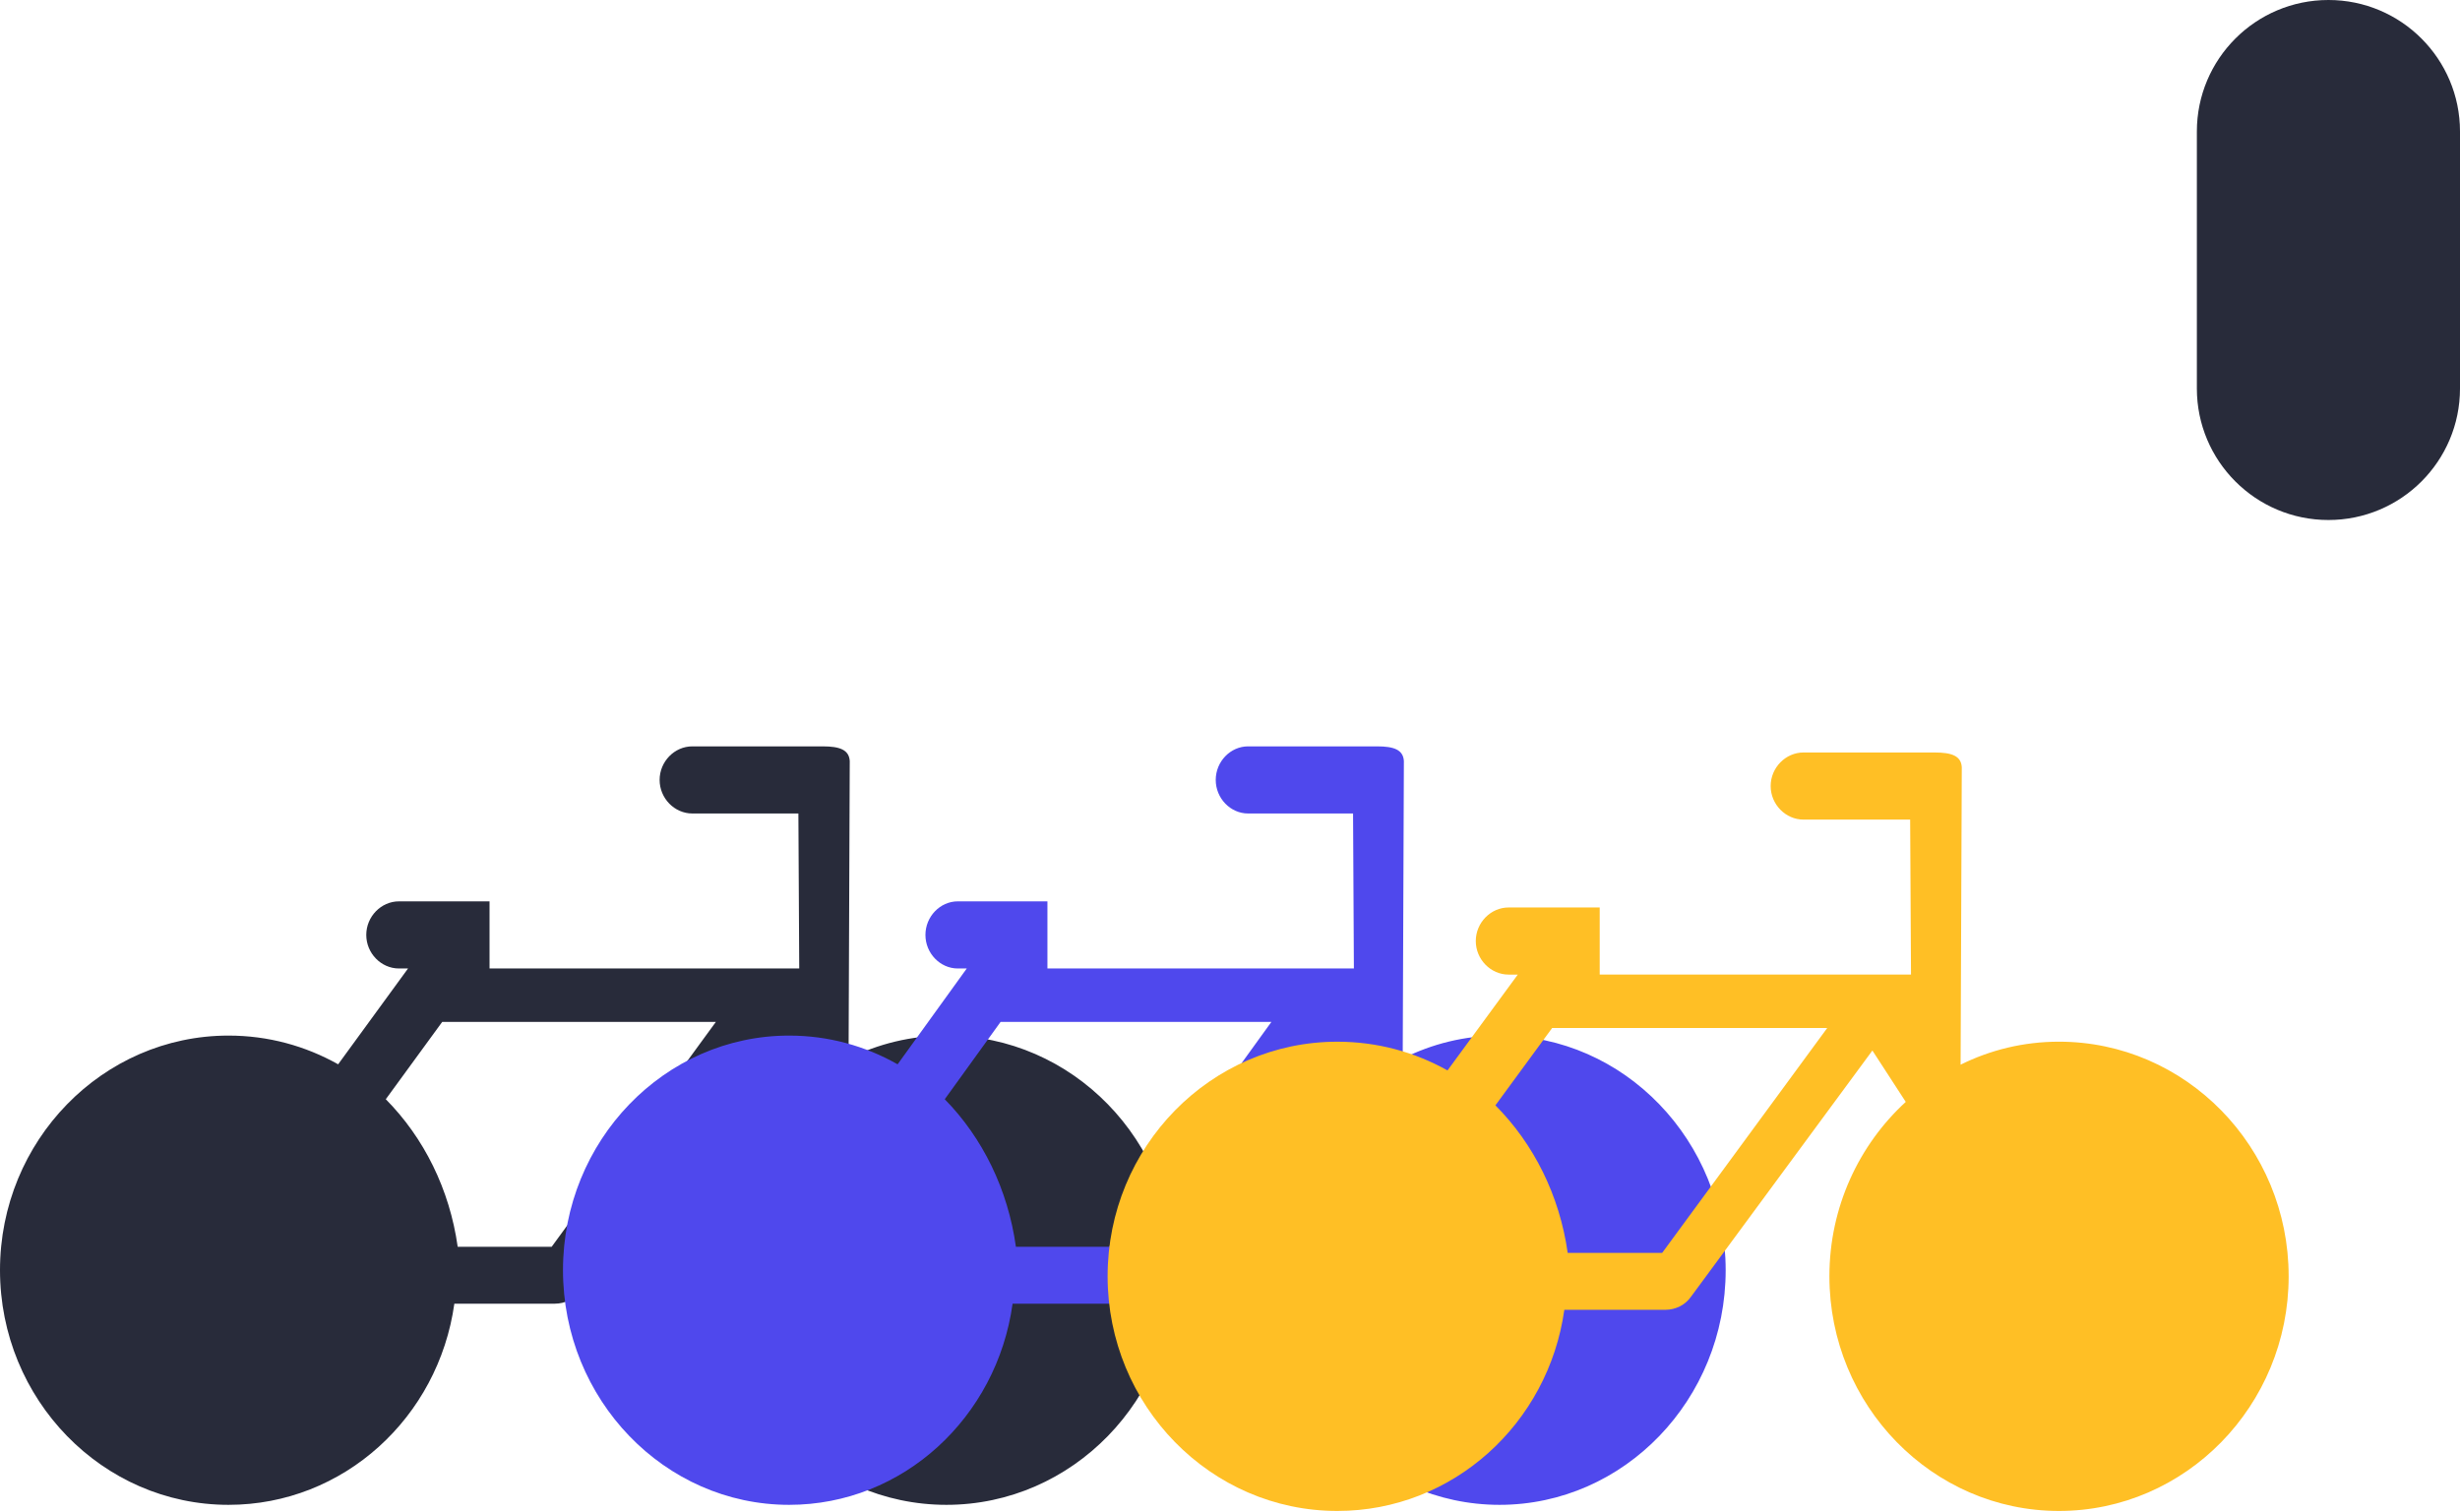
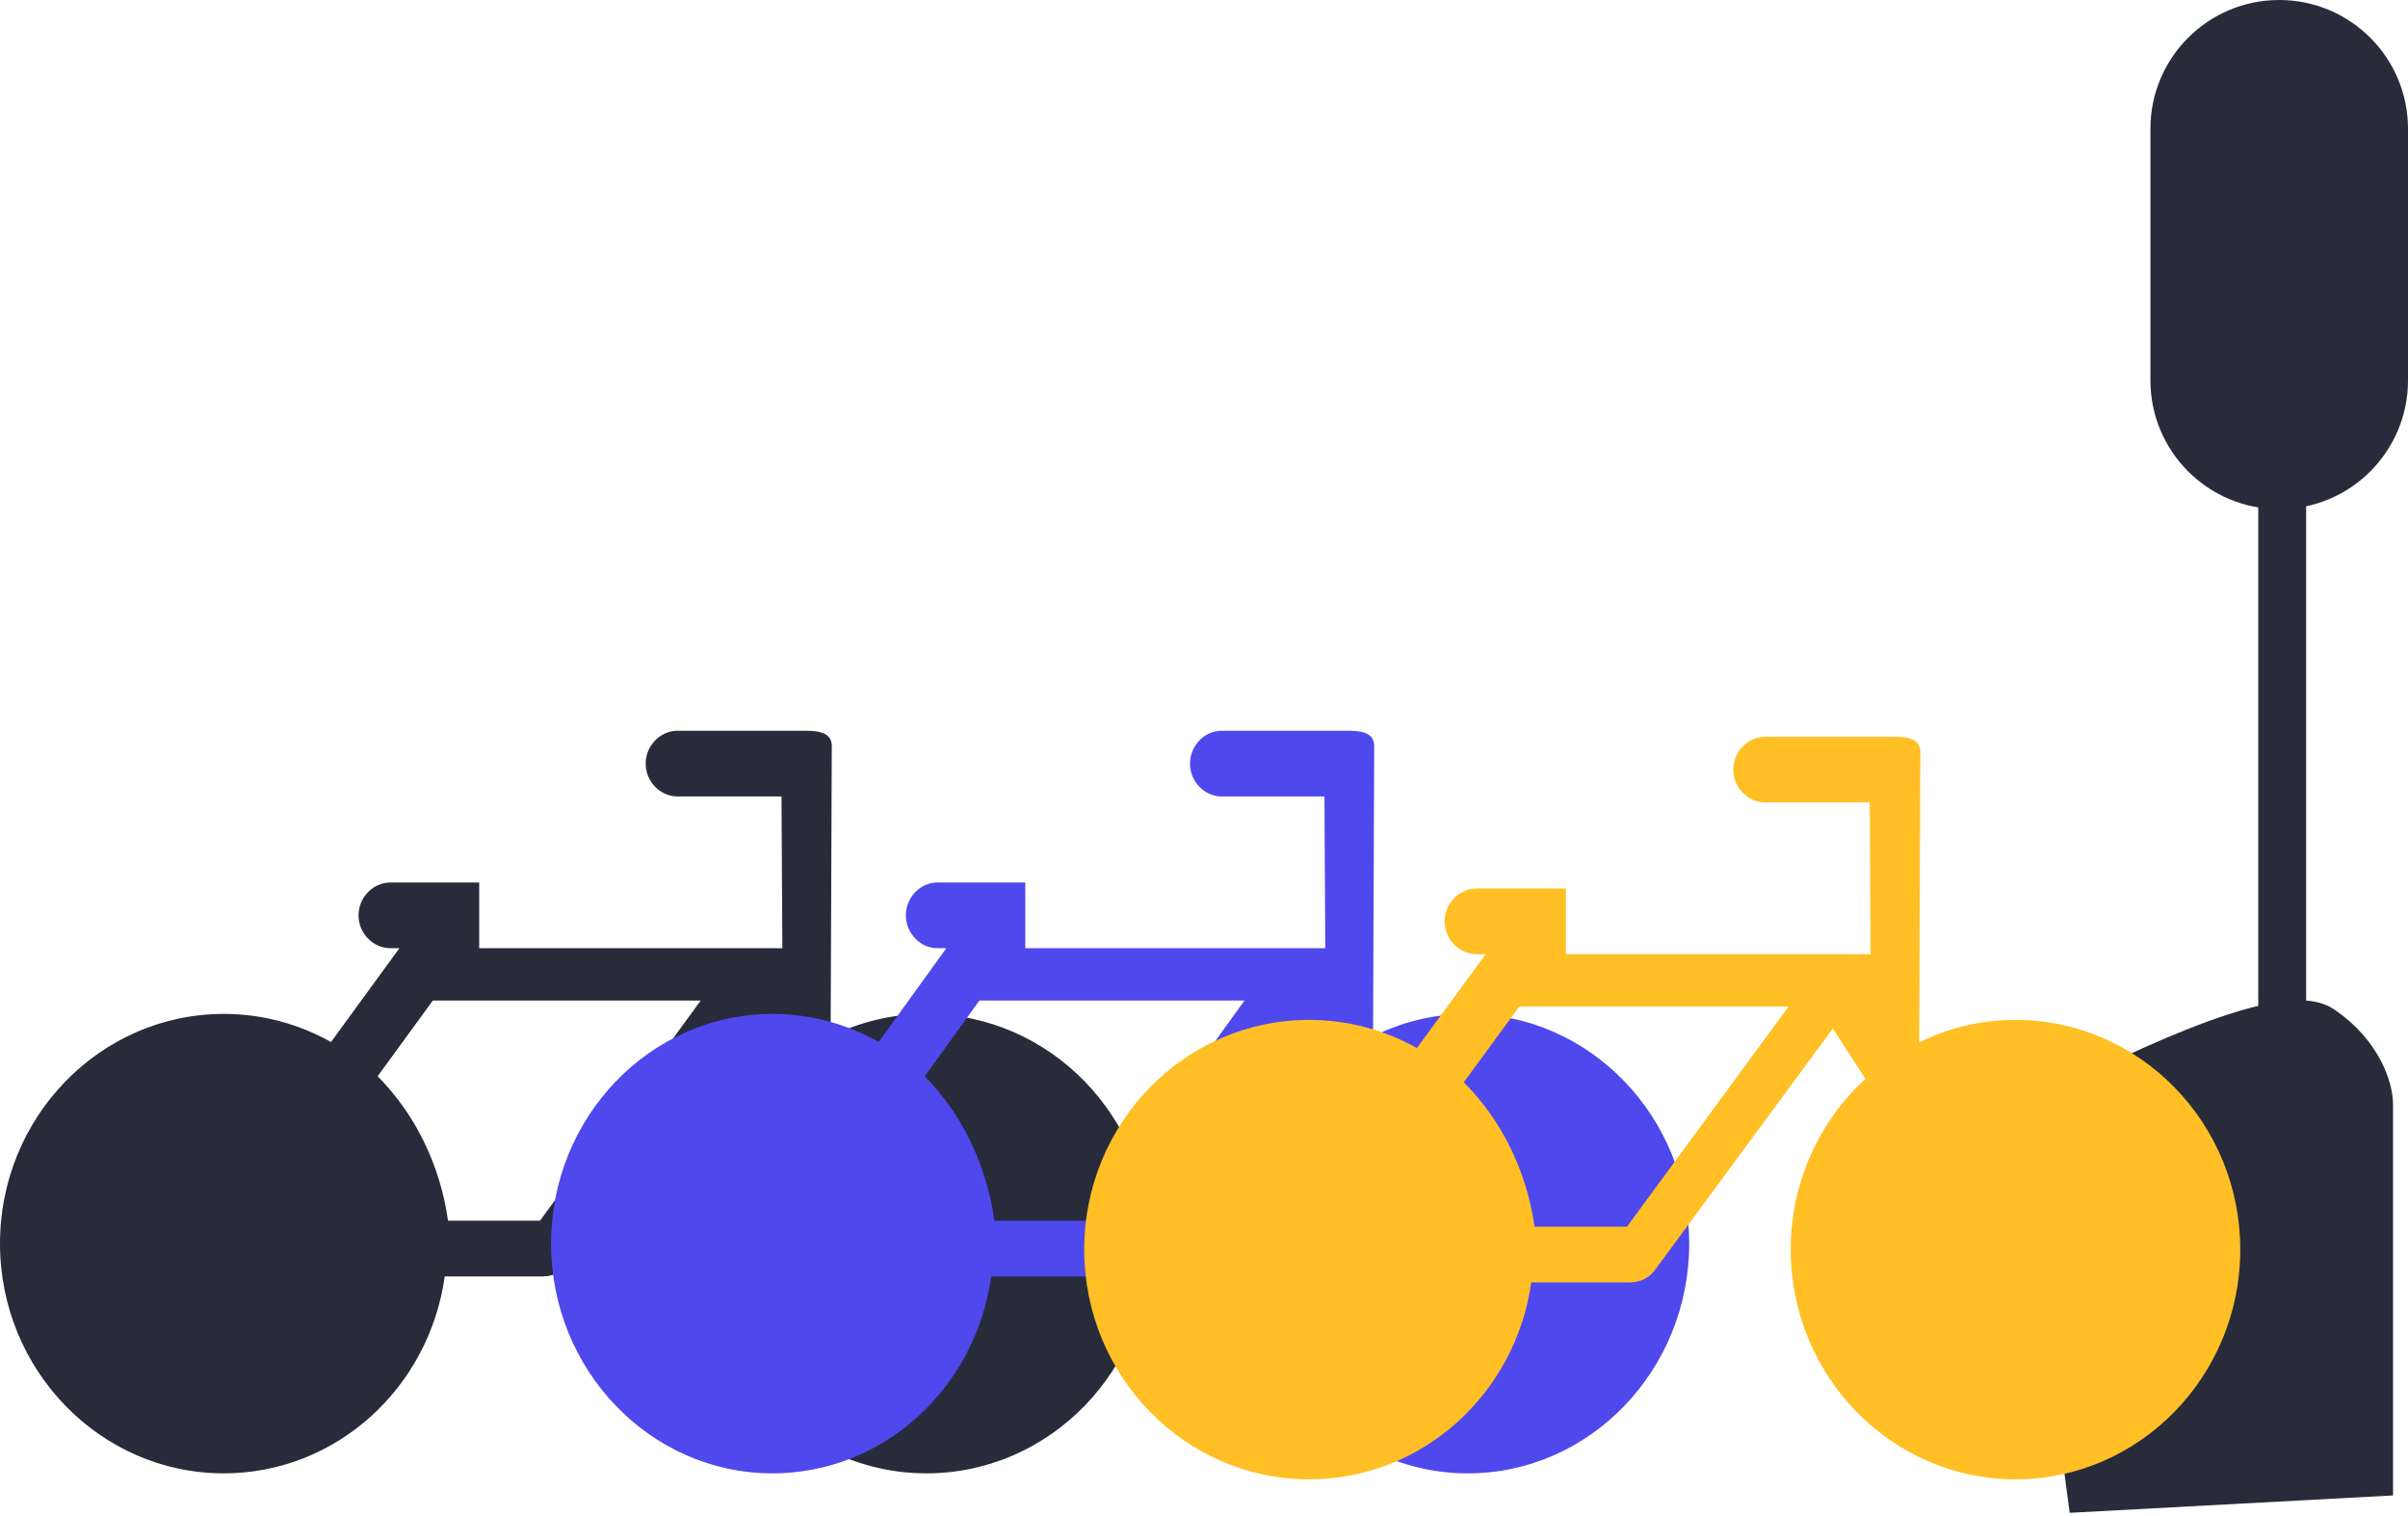
- <svg xmlns="http://www.w3.org/2000/svg" width="402" height="247" viewBox="0 0 402 247" fill="none">
+ <svg xmlns="http://www.w3.org/2000/svg" width="402" height="253" viewBox="0 0 402 253" fill="none">
+   <path d="M349 248.376L341 187.876C353.833 180.71 381.1 167.476 387.5 171.876C393.9 176.276 395.5 182.043 395.5 184.376V245.876L349 248.376Z" fill="#282B3A" />
+   <path d="M381 178V3.997M349 248.376L341 187.876C353.833 180.71 381.1 167.476 387.5 171.876C393.9 176.276 395.5 182.043 395.5 184.376V245.876L349 248.376Z" stroke="#282B3A" stroke-width="8" />
  <path fill-rule="evenodd" clip-rule="evenodd" d="M192 207.613C192 228.762 175.242 245.979 154.657 245.979C134.1 245.979 117.341 228.762 117.341 207.613C117.341 196.303 122.157 186.126 129.752 179.114L124.33 170.716L94.912 210.864C93.92 212.334 92.324 213.098 90.674 213.098H74.246C71.658 231.674 56.166 245.979 37.343 245.979C16.759 245.979 0 228.762 0 207.613C0 186.464 16.759 169.275 37.343 169.275C43.838 169.275 49.92 170.972 55.258 173.969L66.679 158.306H65.193C62.276 158.306 59.854 155.818 59.854 152.82C59.854 149.823 62.276 147.335 65.193 147.335H79.998V158.304H130.606L130.468 132.971H113.131C110.213 132.971 107.791 130.483 107.791 127.485C107.791 124.488 110.213 122 113.131 122H134.458C137.237 122 138.75 122.566 138.861 124.403L138.668 173.033C143.483 170.63 148.905 169.272 154.656 169.272C175.241 169.272 191.999 186.462 191.999 207.61L192 207.613ZM90.152 203.796L116.982 167.041H72.262L63.043 179.679C69.29 185.984 73.473 194.408 74.794 203.796H90.152Z" fill="#282B3A" />
  <path fill-rule="evenodd" clip-rule="evenodd" d="M282 207.613C282 228.762 265.416 245.979 245.046 245.979C224.703 245.979 208.119 228.762 208.119 207.613C208.119 196.303 212.884 186.126 220.4 179.114L215.035 170.716L185.923 210.864C184.942 212.334 183.363 213.098 181.73 213.098H165.472C162.912 231.674 147.581 245.979 128.954 245.979C108.584 245.979 92 228.762 92 207.613C92 186.464 108.584 169.275 128.954 169.275C135.381 169.275 141.4 170.972 146.682 173.969L157.984 158.306H156.514C153.627 158.306 151.23 155.818 151.23 152.82C151.23 149.823 153.627 147.335 156.514 147.335H171.165V158.304H221.245L221.109 132.971H203.952C201.065 132.971 198.669 130.483 198.669 127.485C198.669 124.488 201.065 122 203.952 122H225.057C227.808 122 229.305 122.566 229.414 124.403L229.223 173.033C233.989 170.63 239.354 169.272 245.045 169.272C265.415 169.272 281.999 186.462 281.999 207.61L282 207.613ZM181.213 203.796L207.764 167.041H163.509L154.387 179.679C160.568 185.984 164.707 194.408 166.015 203.796H181.213Z" fill="#4F48ED" />
  <path fill-rule="evenodd" clip-rule="evenodd" d="M374 208.613C374 229.762 357.154 246.979 336.462 246.979C315.798 246.979 298.952 229.762 298.952 208.613C298.952 197.303 303.793 187.126 311.428 180.114L305.977 171.716L276.406 211.864C275.409 213.334 273.805 214.098 272.147 214.098H255.633C253.032 232.674 237.458 246.979 218.538 246.979C197.846 246.979 181 229.762 181 208.613C181 187.464 197.846 170.275 218.538 170.275C225.066 170.275 231.18 171.972 236.545 174.969L248.026 159.306H246.533C243.6 159.306 241.166 156.818 241.166 153.82C241.166 150.823 243.6 148.335 246.533 148.335H261.415V159.304H312.286L312.147 133.971H294.72C291.787 133.971 289.353 131.483 289.353 128.485C289.353 125.488 291.787 123 294.72 123H316.158C318.952 123 320.473 123.566 320.584 125.403L320.39 174.033C325.231 171.63 330.681 170.272 336.461 170.272C357.153 170.272 373.999 187.462 373.999 208.61L374 208.613ZM271.621 204.796L298.592 168.041H253.638L244.372 180.679C250.65 186.984 254.855 195.408 256.184 204.796H271.621Z" fill="#FFBF25" />
  <path d="M359 21.5C359 9.626 368.626 0 380.5 0C392.374 0 402 9.626 402 21.5V63.5C402 75.374 392.374 85 380.5 85C368.626 85 359 75.374 359 63.5V21.5Z" fill="#282B3A" />
</svg>
